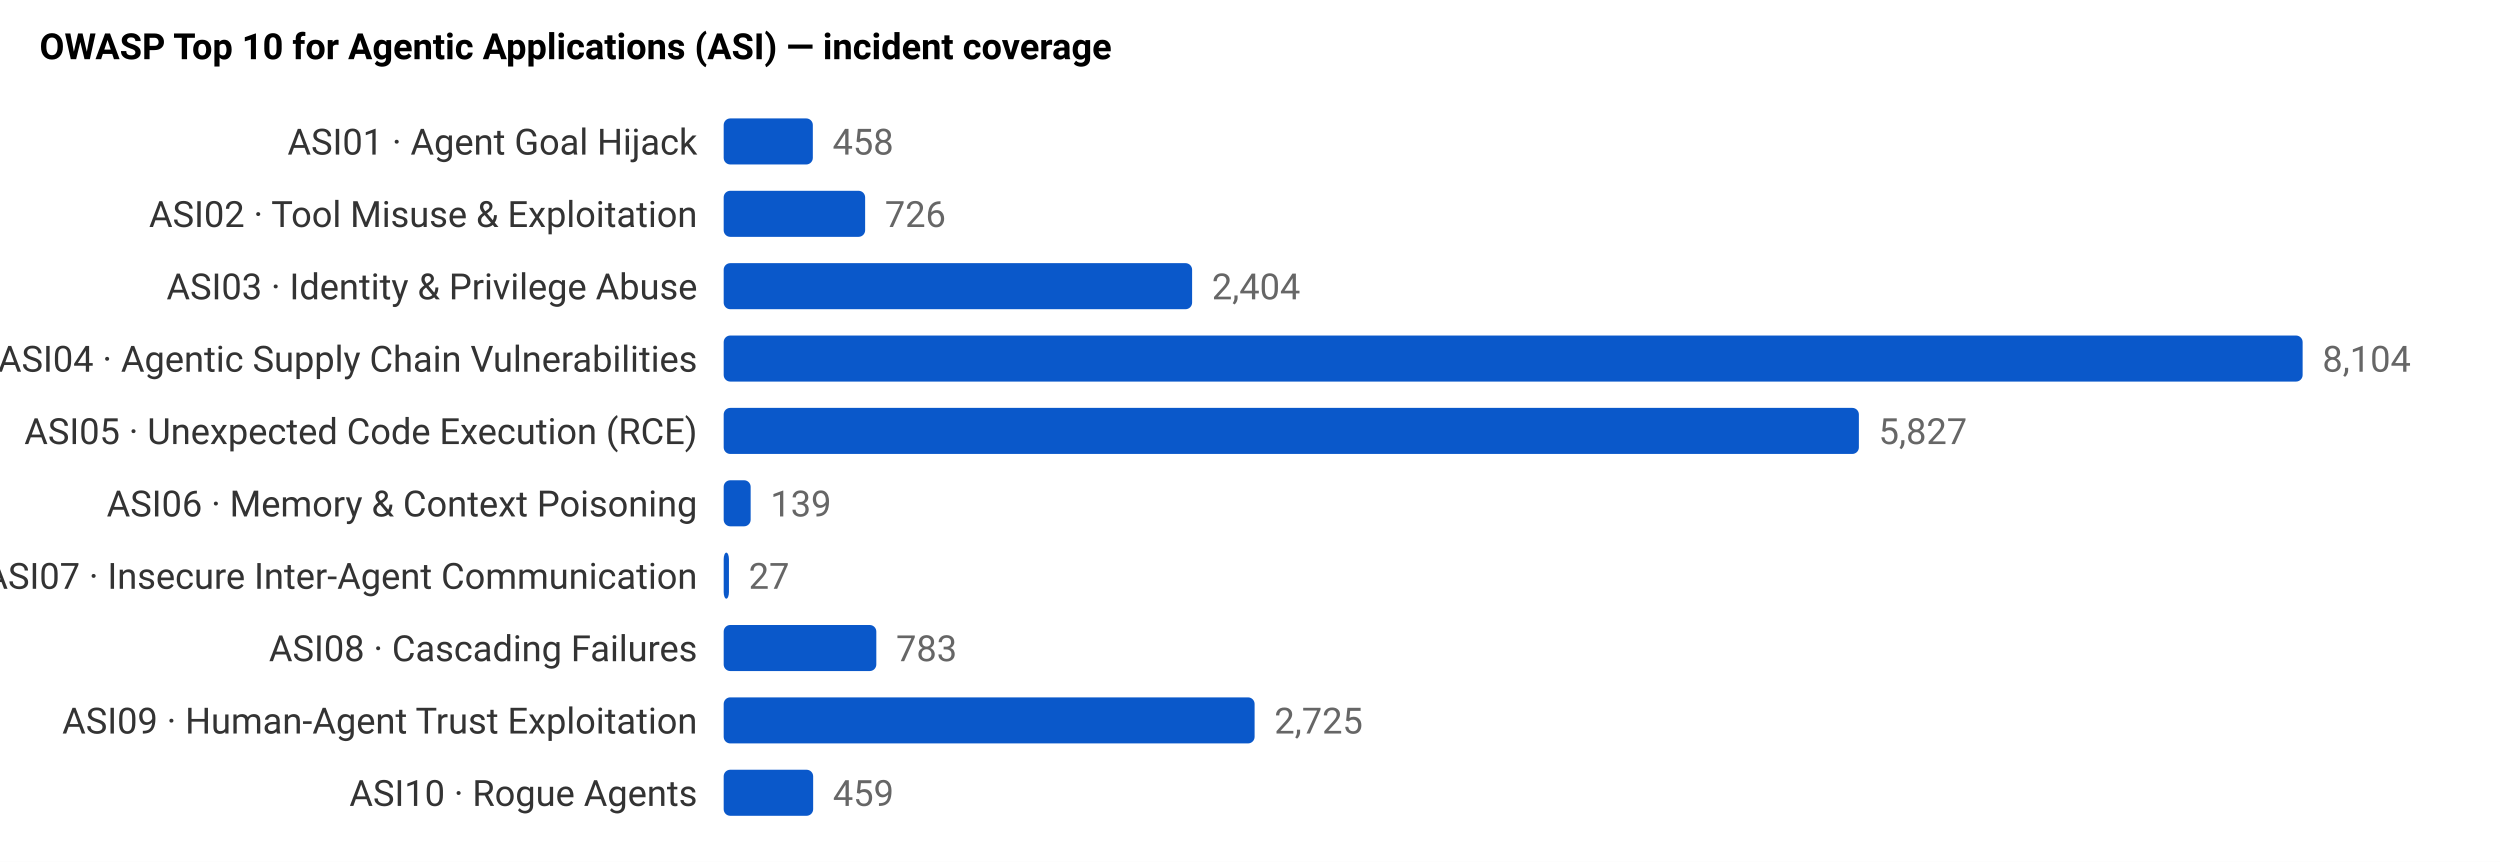
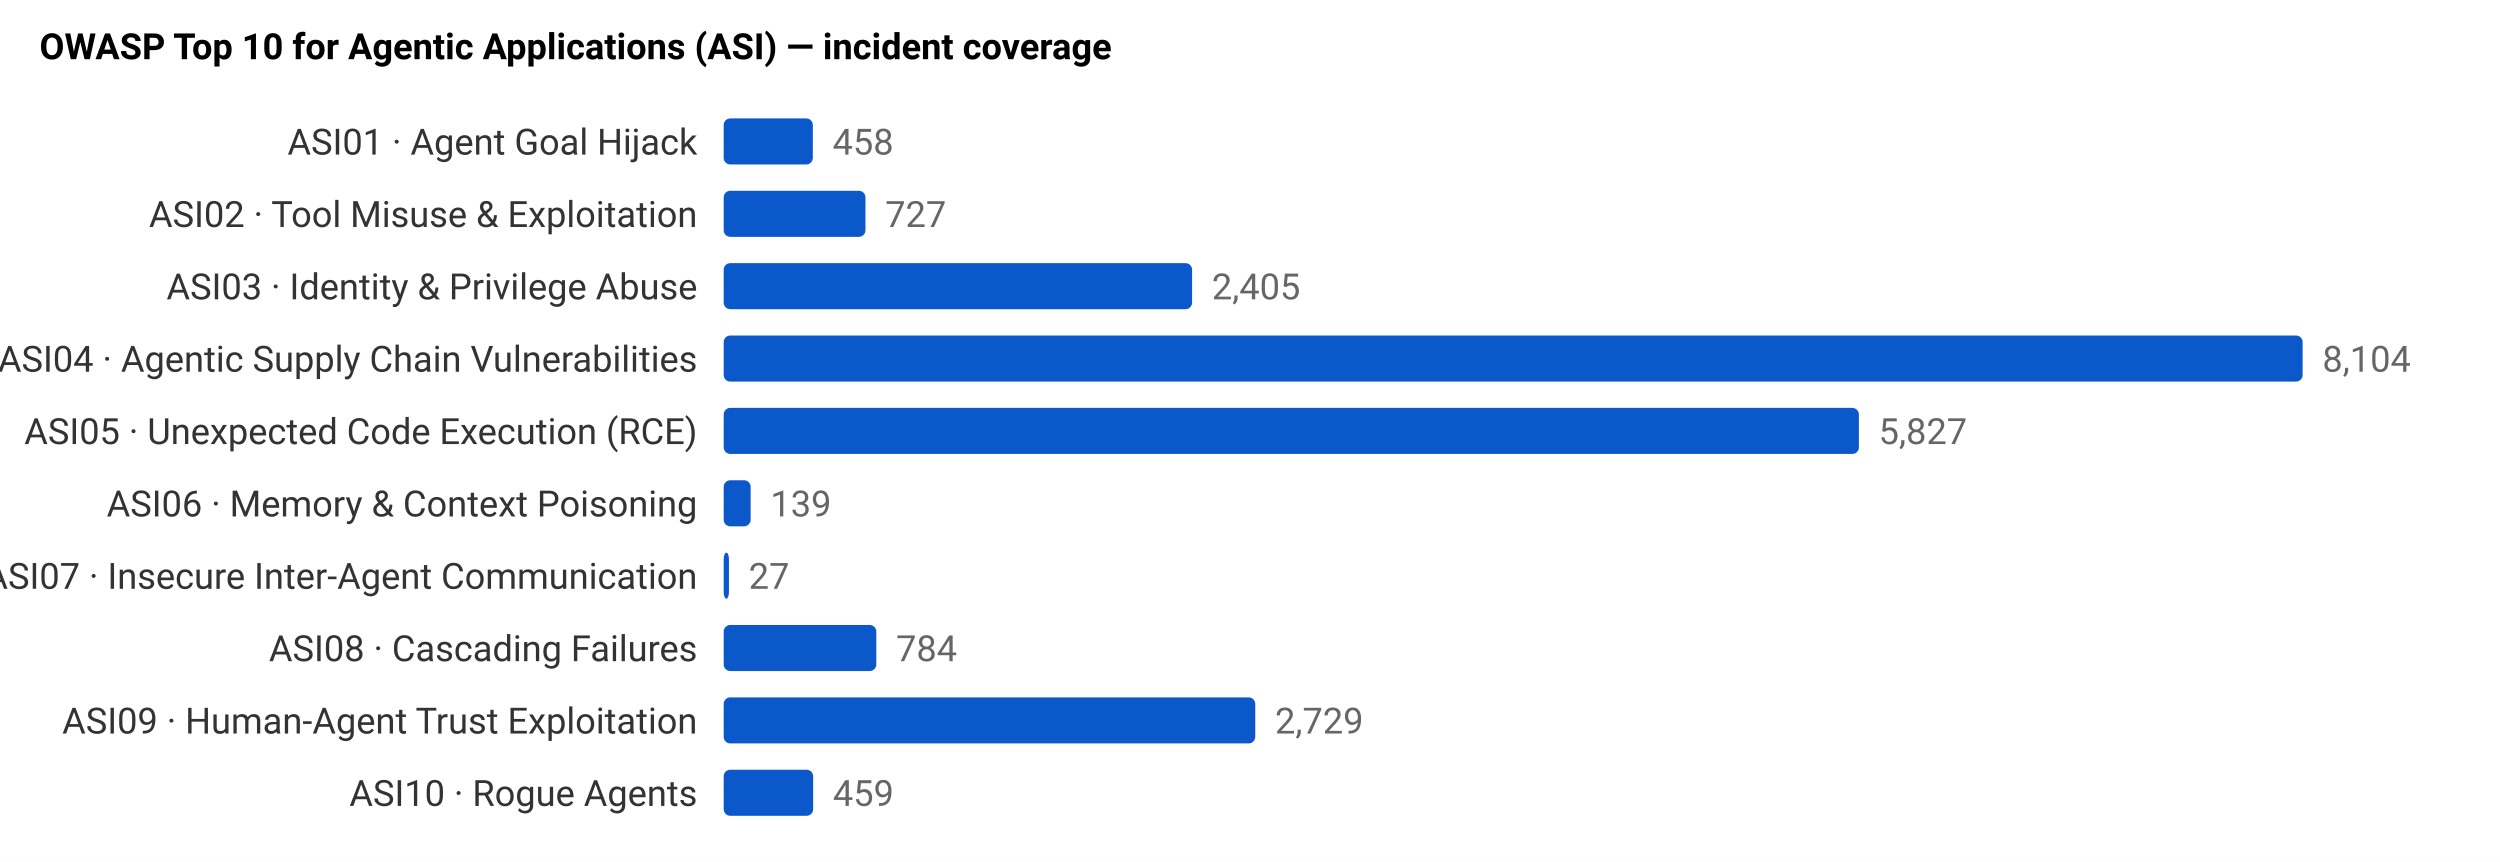
<svg xmlns="http://www.w3.org/2000/svg" viewBox="0 0 760 262" role="img" aria-label="OWASP Top 10 for Agentic Applications (ASI) — incident coverage" font-family="system-ui,-apple-system,Segoe UI,Roboto,sans-serif" font-size="11">
  <rect x="0" y="0" width="100%" height="100%" fill="white" />
  <text x="12" y="18" font-weight="600">OWASP Top 10 for Agentic Applications (ASI) — incident coverage</text>
  <text x="212" y="47" text-anchor="end" fill="#333">ASI01 · Agent Goal Hijack</text>
  <rect x="220" y="36" width="27.1" height="14" fill="#0a58ca" rx="2" />
  <text x="253.1" y="47" fill="#666">458</text>
  <text x="212" y="69" text-anchor="end" fill="#333">ASI02 · Tool Misuse &amp; Exploitation</text>
-   <rect x="220" y="58" width="43.0" height="14" fill="#0a58ca" rx="2" />
-   <text x="269.0" y="69" fill="#666">726</text>
+   <rect x="220" y="58" width="43.1" height="14" fill="#0a58ca" rx="2" />
+   <text x="269.1" y="69" fill="#666">727</text>
  <text x="212" y="91" text-anchor="end" fill="#333">ASI03 · Identity &amp; Privilege Abuse</text>
  <rect x="220" y="80" width="142.4" height="14" fill="#0a58ca" rx="2" />
-   <text x="368.4" y="91" fill="#666">2,404</text>
+   <text x="368.4" y="91" fill="#666">2,405</text>
  <text x="212" y="113" text-anchor="end" fill="#333">ASI04 · Agentic Supply Chain Vulnerabilities</text>
  <rect x="220" y="102" width="480.0" height="14" fill="#0a58ca" rx="2" />
  <text x="706.0" y="113" fill="#666">8,104</text>
  <text x="212" y="135" text-anchor="end" fill="#333">ASI05 · Unexpected Code Execution (RCE)</text>
  <rect x="220" y="124" width="345.1" height="14" fill="#0a58ca" rx="2" />
  <text x="571.1" y="135" fill="#666">5,827</text>
  <text x="212" y="157" text-anchor="end" fill="#333">ASI06 · Memory &amp; Context Poisoning</text>
  <rect x="220" y="146" width="8.2" height="14" fill="#0a58ca" rx="2" />
  <text x="234.2" y="157" fill="#666">139</text>
  <text x="212" y="179" text-anchor="end" fill="#333">ASI07 · Insecure Inter-Agent Communication</text>
  <rect x="220" y="168" width="1.6" height="14" fill="#0a58ca" rx="2" />
  <text x="227.6" y="179" fill="#666">27</text>
  <text x="212" y="201" text-anchor="end" fill="#333">ASI08 · Cascading Failures</text>
  <rect x="220" y="190" width="46.4" height="14" fill="#0a58ca" rx="2" />
-   <text x="272.4" y="201" fill="#666">783</text>
+   <text x="272.4" y="201" fill="#666">784</text>
  <text x="212" y="223" text-anchor="end" fill="#333">ASI09 · Human-Agent Trust Exploitation</text>
-   <rect x="220" y="212" width="161.4" height="14" fill="#0a58ca" rx="2" />
-   <text x="387.4" y="223" fill="#666">2,725</text>
+   <rect x="220" y="212" width="161.6" height="14" fill="#0a58ca" rx="2" />
+   <text x="387.6" y="223" fill="#666">2,729</text>
  <text x="212" y="245" text-anchor="end" fill="#333">ASI10 · Rogue Agents</text>
  <rect x="220" y="234" width="27.2" height="14" fill="#0a58ca" rx="2" />
  <text x="253.2" y="245" fill="#666">459</text>
</svg>
